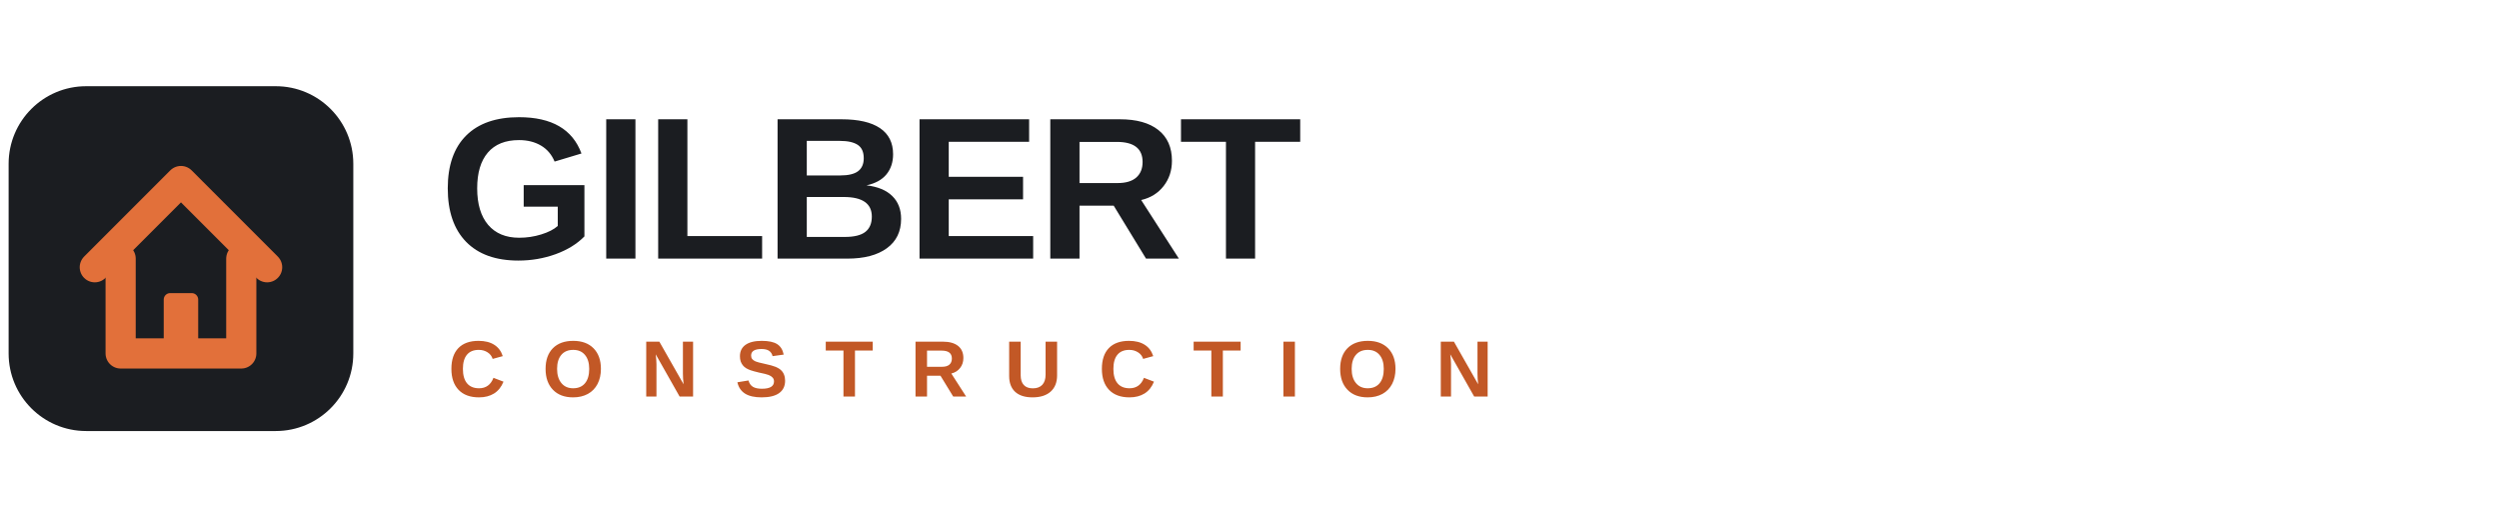
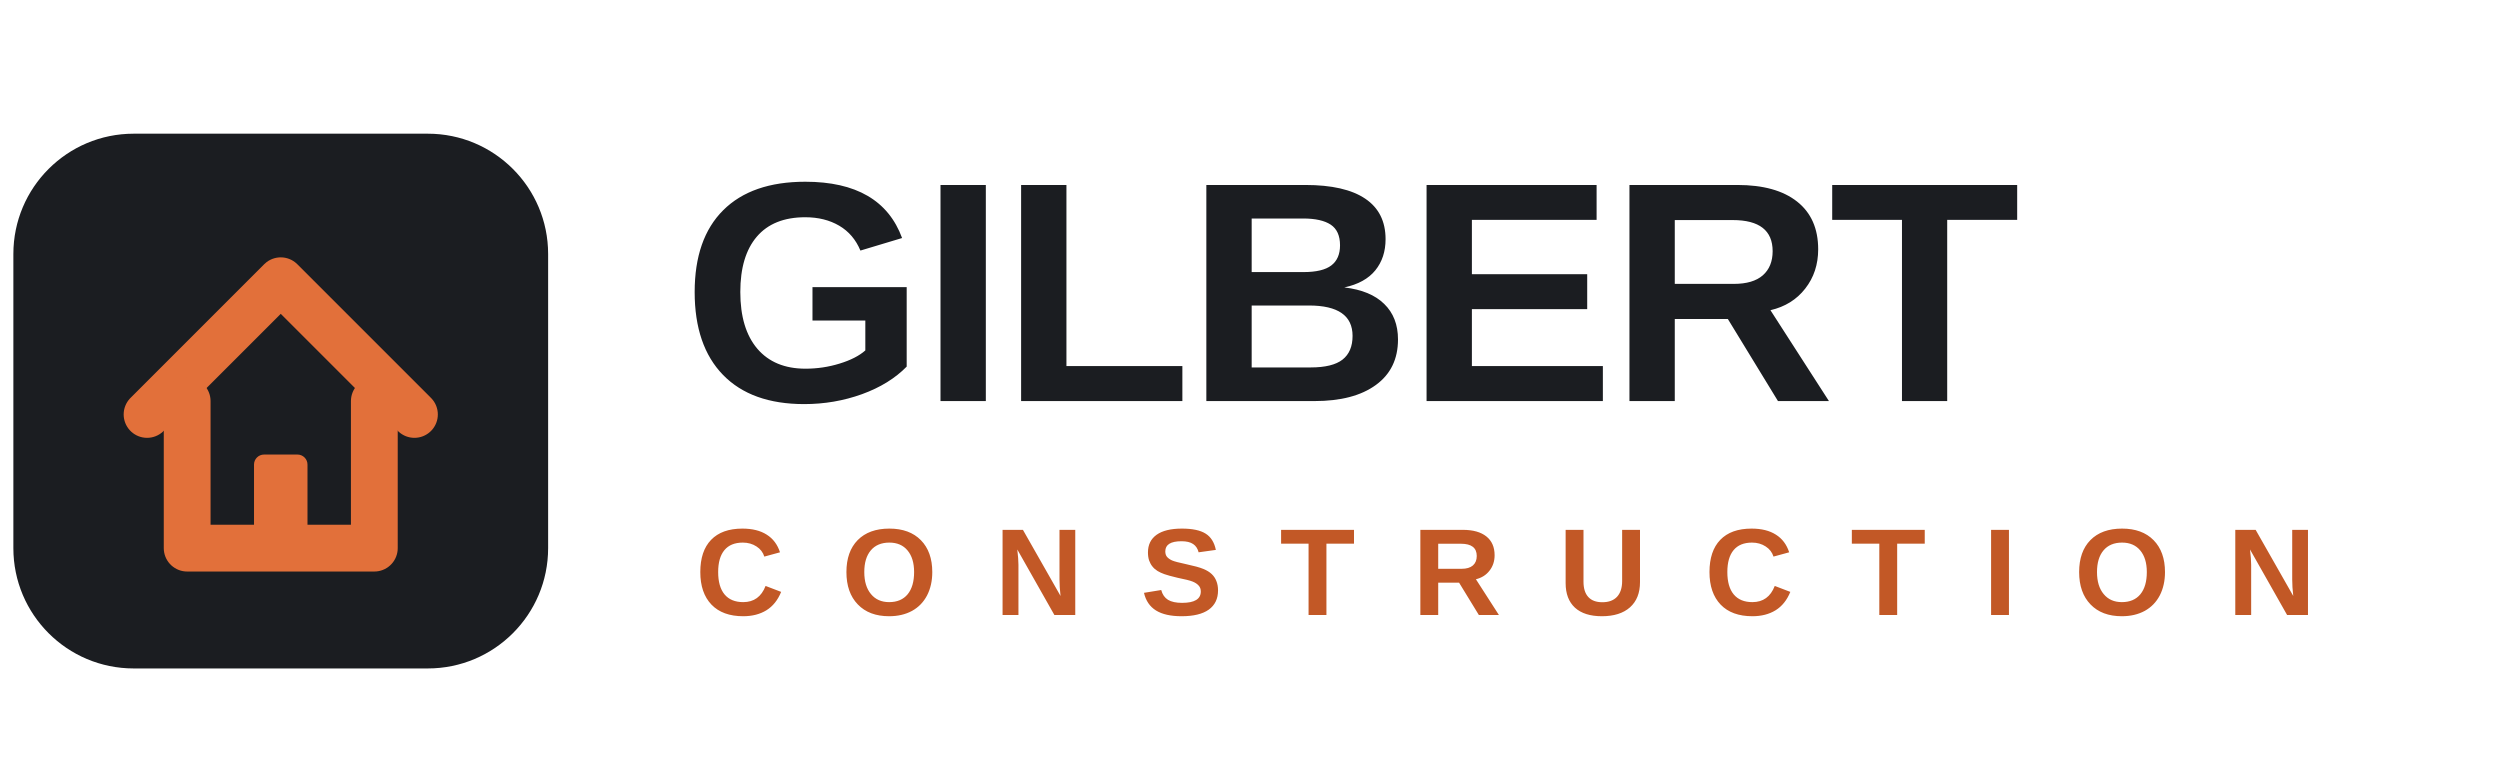
- <svg xmlns="http://www.w3.org/2000/svg" viewBox="0 0 580 120" width="580" height="120" font-family="Arial, 'Helvetica Neue', Helvetica, sans-serif">
+ <svg xmlns="http://www.w3.org/2000/svg" viewBox="0 0 374 116" width="374" height="116" font-family="Arial, 'Helvetica Neue', Helvetica, sans-serif">
  <rect x="2" y="20" width="80" height="80" rx="18" fill="#1b1d21" />
  <path d="M22 62 L42 42 L62 62" fill="none" stroke="#e2703a" stroke-width="7" stroke-linecap="round" stroke-linejoin="round" />
  <path d="M28 60 V82 H56 V60" fill="none" stroke="#e2703a" stroke-width="7" stroke-linecap="round" stroke-linejoin="round" />
  <rect x="38" y="68" width="8" height="14" rx="1.5" fill="#e2703a" />
  <text x="102" y="60" font-size="47" font-weight="800" letter-spacing="-1" fill="#1b1d21">GILBERT</text>
  <text x="104" y="92" font-size="18.5" font-weight="700" letter-spacing="8.5" fill="#c25826">CONSTRUCTION</text>
</svg>
